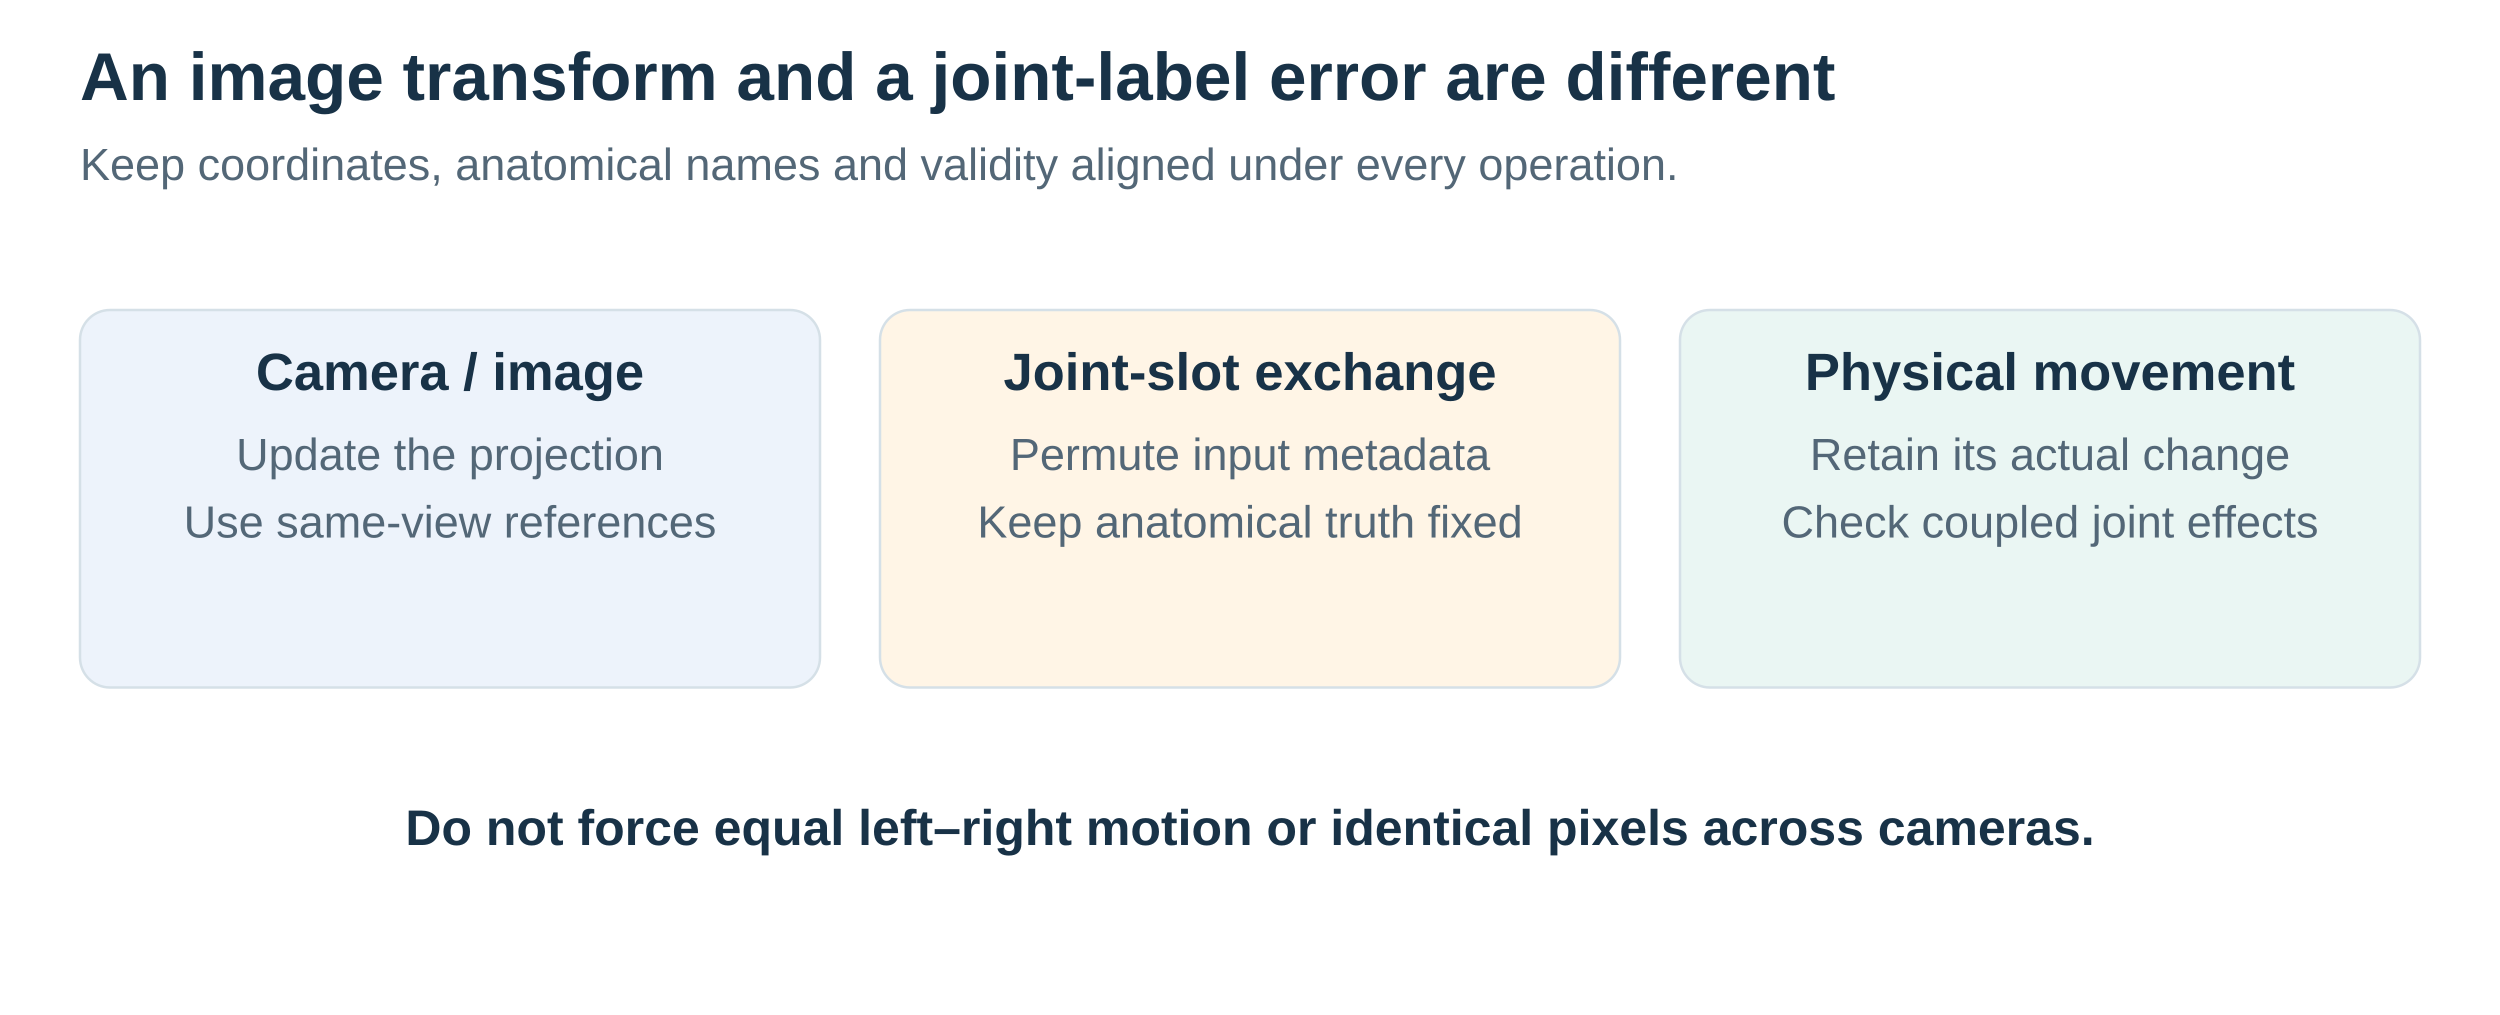
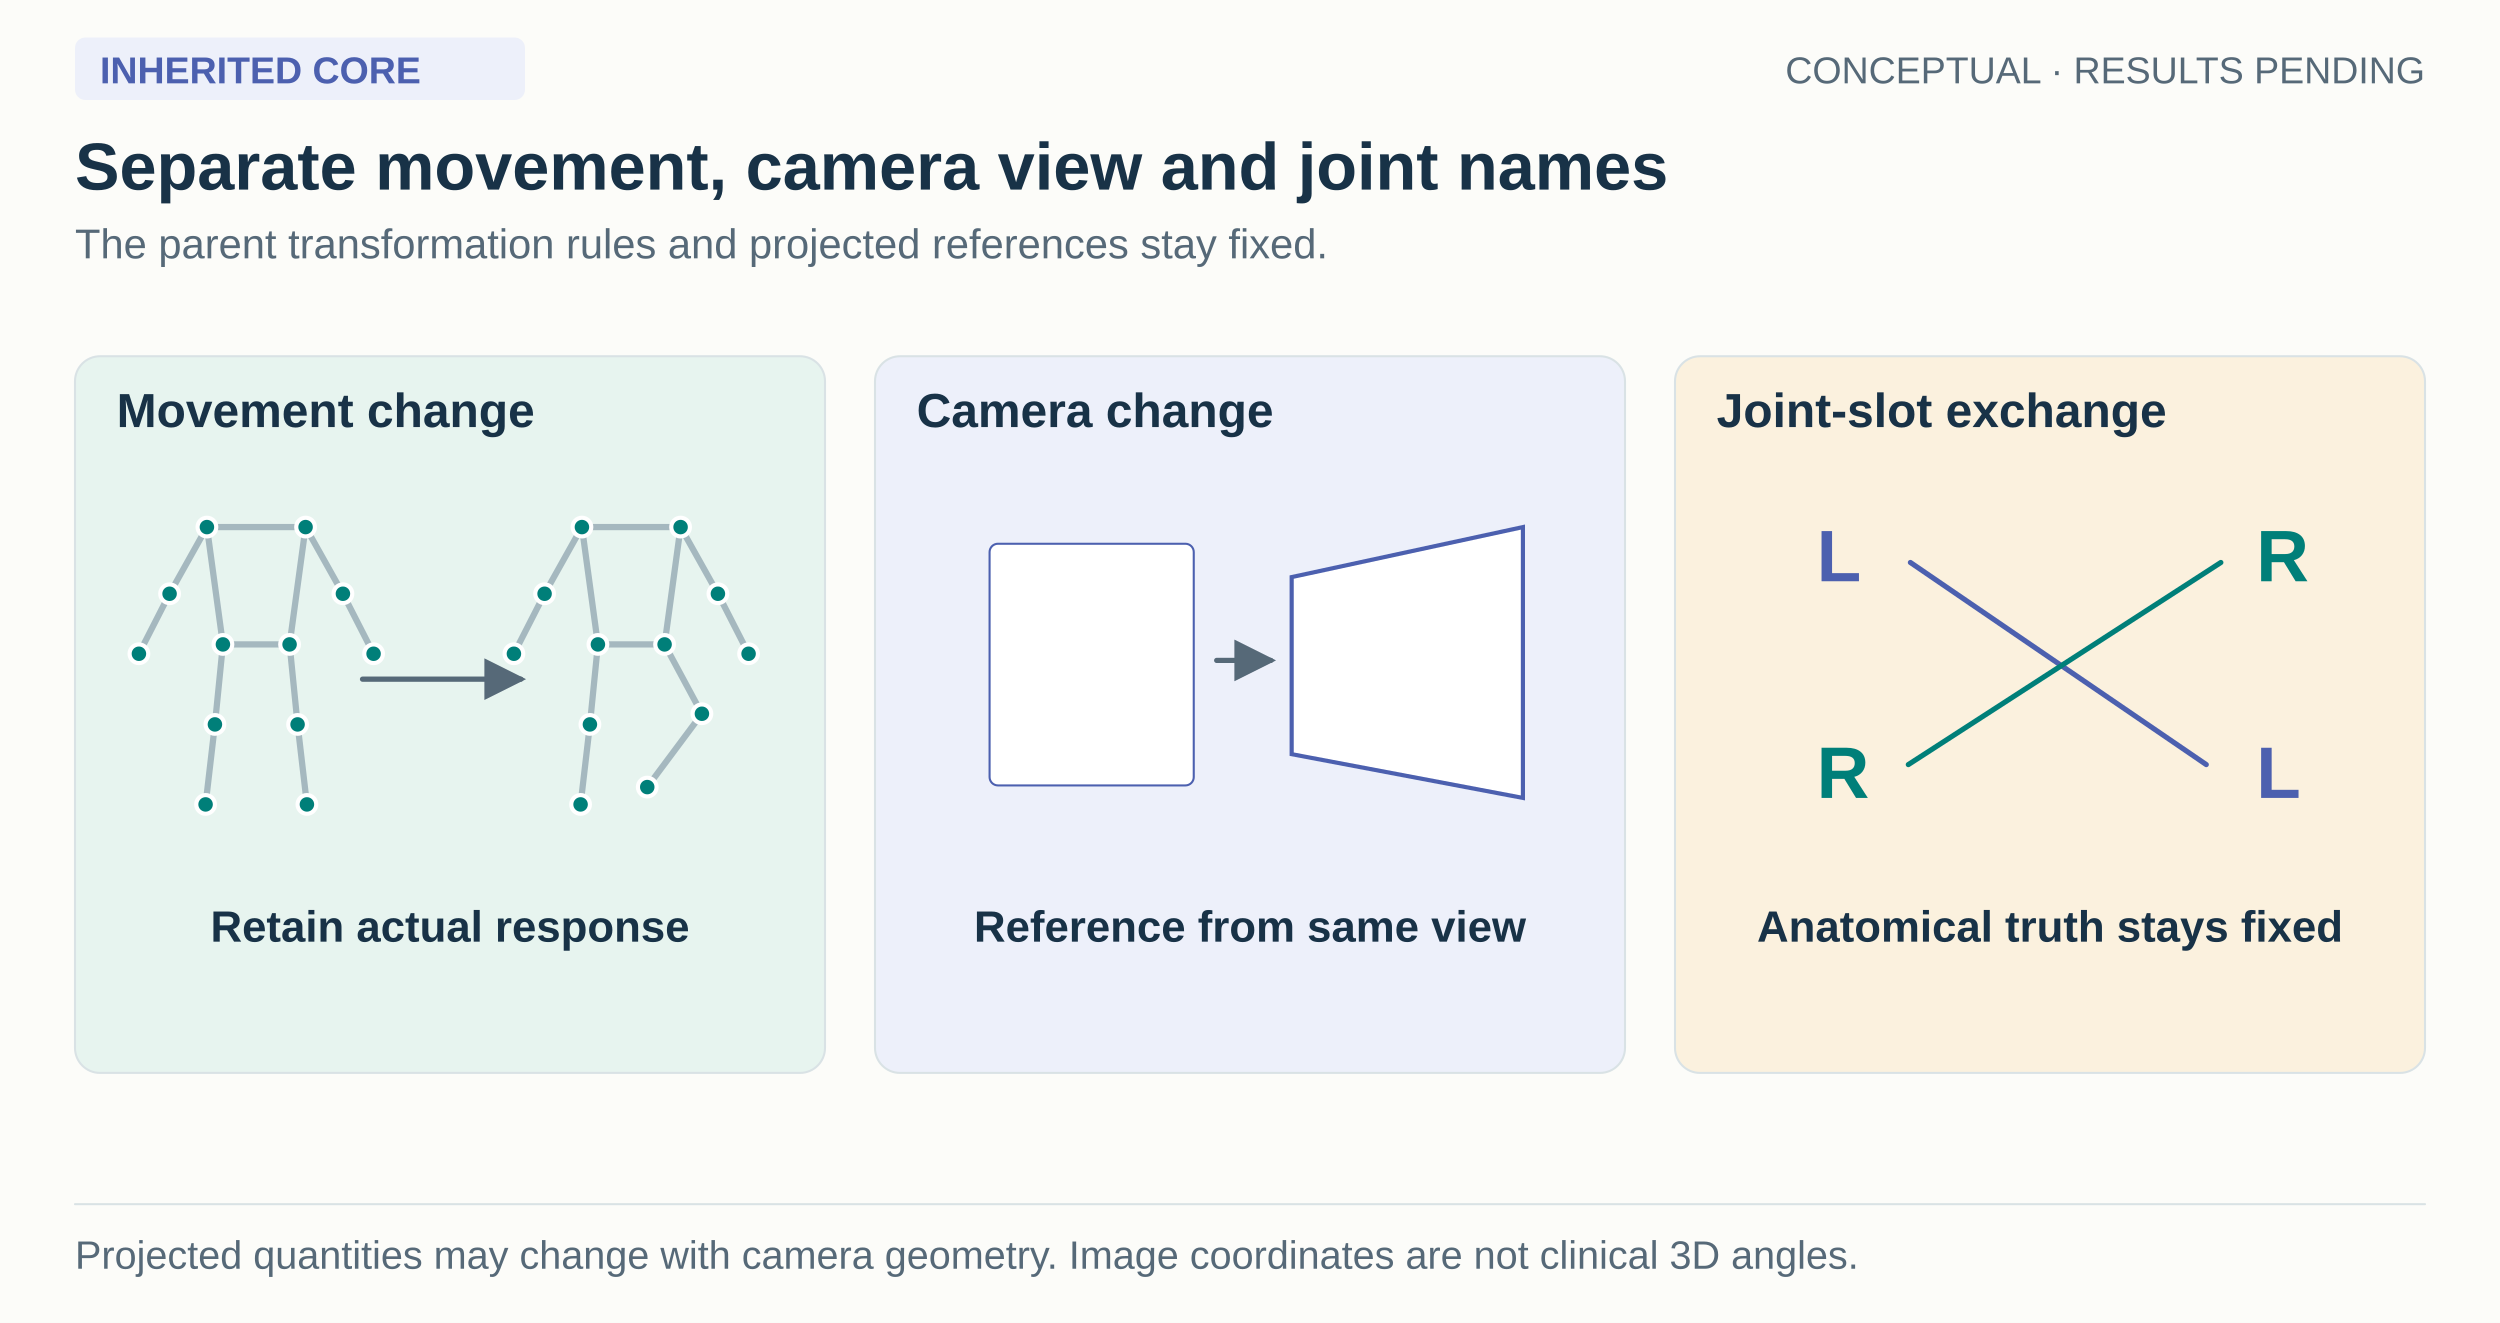
- <svg xmlns="http://www.w3.org/2000/svg" width="1000" height="406" viewBox="0 0 1000 406" role="img" aria-labelledby="title desc">
+ <svg xmlns="http://www.w3.org/2000/svg" width="1200" height="635" viewBox="0 0 1200 635" role="img" aria-labelledby="title desc">
  <defs>
-     <marker id="arrow" markerWidth="7" markerHeight="7" refX="6.5" refY="3.5" orient="auto">
-       <path d="M0 0L7 3.5L0 7" fill="#536777" />
+     <marker id="arrow" markerWidth="8" markerHeight="8" refX="7" refY="4" orient="auto">
+       <path d="M0 0L8 4L0 8" fill="#566978" />
    </marker>
  </defs>
-   <rect width="1000" height="406" fill="white" />
-   <text x="32" y="40" font-family="Arial, sans-serif" font-size="27" fill="#183247" text-anchor="start" font-weight="bold">An image transform and a joint-label error are different</text>
-   <text x="32" y="72" font-family="Arial, sans-serif" font-size="18" fill="#536777" text-anchor="start" font-weight="normal">Keep coordinates, anatomical names and validity aligned under every operation.</text>
-   <rect x="32" y="124" width="296" height="151" rx="12" fill="#edf3fb" stroke="#d5e0e7" />
-   <text x="180.0" y="156" font-family="Arial, sans-serif" font-size="21" fill="#183247" text-anchor="middle" font-weight="bold">Camera / image</text>
-   <text x="180.0" y="188" font-family="Arial, sans-serif" font-size="18" fill="#536777" text-anchor="middle" font-weight="normal">Update the projection</text>
-   <text x="180.0" y="215" font-family="Arial, sans-serif" font-size="18" fill="#536777" text-anchor="middle" font-weight="normal">Use same-view references</text>
-   <rect x="352" y="124" width="296" height="151" rx="12" fill="#fff5e6" stroke="#d5e0e7" />
-   <text x="500.0" y="156" font-family="Arial, sans-serif" font-size="21" fill="#183247" text-anchor="middle" font-weight="bold">Joint-slot exchange</text>
-   <text x="500.0" y="188" font-family="Arial, sans-serif" font-size="18" fill="#536777" text-anchor="middle" font-weight="normal">Permute input metadata</text>
-   <text x="500.0" y="215" font-family="Arial, sans-serif" font-size="18" fill="#536777" text-anchor="middle" font-weight="normal">Keep anatomical truth fixed</text>
-   <rect x="672" y="124" width="296" height="151" rx="12" fill="#eaf6f3" stroke="#d5e0e7" />
-   <text x="820.0" y="156" font-family="Arial, sans-serif" font-size="21" fill="#183247" text-anchor="middle" font-weight="bold">Physical movement</text>
-   <text x="820.0" y="188" font-family="Arial, sans-serif" font-size="18" fill="#536777" text-anchor="middle" font-weight="normal">Retain its actual change</text>
-   <text x="820.0" y="215" font-family="Arial, sans-serif" font-size="18" fill="#536777" text-anchor="middle" font-weight="normal">Check coupled joint effects</text>
-   <text x="500" y="338" font-family="Arial, sans-serif" font-size="20" fill="#183247" text-anchor="middle" font-weight="bold">Do not force equal left–right motion or identical pixels across cameras.</text>
+   <rect width="1200" height="635" fill="#fcfcf9" />
+   <rect x="36" y="18" width="216" height="30" rx="5" fill="#edf0fa" stroke="none" />
+   <text x="48" y="40" font-family="Arial, sans-serif" font-size="18" fill="#4c60af" text-anchor="start" font-weight="bold">INHERITED CORE</text>
+   <text x="1164" y="40" font-family="Arial, sans-serif" font-size="18" fill="#566978" text-anchor="end" font-weight="normal">CONCEPTUAL · RESULTS PENDING</text>
+   <text x="36" y="91" font-family="Arial, sans-serif" font-size="32" fill="#183247" text-anchor="start" font-weight="bold">Separate movement, camera view and joint names</text>
+   <text x="36" y="124" font-family="Arial, sans-serif" font-size="20" fill="#566978" text-anchor="start" font-weight="normal">The parent transformation rules and projected references stay fixed.</text>
+   <rect x="36" y="171" width="360" height="344" rx="12" fill="#e7f4ef" stroke="#d9e2e5" />
+   <text x="56" y="205" font-family="Arial, sans-serif" font-size="23" fill="#183247" text-anchor="start" font-weight="bold">Movement change</text>
+   <rect x="420" y="171" width="360" height="344" rx="12" fill="#edf0fa" stroke="#d9e2e5" />
+   <text x="440" y="205" font-family="Arial, sans-serif" font-size="23" fill="#183247" text-anchor="start" font-weight="bold">Camera change</text>
+   <rect x="804" y="171" width="360" height="344" rx="12" fill="#fbf1de" stroke="#d9e2e5" />
+   <text x="824" y="205" font-family="Arial, sans-serif" font-size="23" fill="#183247" text-anchor="start" font-weight="bold">Joint-slot exchange</text>
+   <polyline points="99.32,253.00 146.68,253.00" fill="none" stroke="#a5b8bf" stroke-width="3" stroke-linejoin="round" stroke-linecap="round" />
+   <polyline points="99.32,253.00 81.40,285.00" fill="none" stroke="#a5b8bf" stroke-width="3" stroke-linejoin="round" stroke-linecap="round" />
+   <polyline points="81.40,285.00 66.68,313.80" fill="none" stroke="#a5b8bf" stroke-width="3" stroke-linejoin="round" stroke-linecap="round" />
+   <polyline points="146.68,253.00 164.60,285.00" fill="none" stroke="#a5b8bf" stroke-width="3" stroke-linejoin="round" stroke-linecap="round" />
+   <polyline points="164.60,285.00 179.32,313.80" fill="none" stroke="#a5b8bf" stroke-width="3" stroke-linejoin="round" stroke-linecap="round" />
+   <polyline points="99.32,253.00 107.00,309.32" fill="none" stroke="#a5b8bf" stroke-width="3" stroke-linejoin="round" stroke-linecap="round" />
+   <polyline points="146.68,253.00 139.00,309.32" fill="none" stroke="#a5b8bf" stroke-width="3" stroke-linejoin="round" stroke-linecap="round" />
+   <polyline points="107.00,309.32 139.00,309.32" fill="none" stroke="#a5b8bf" stroke-width="3" stroke-linejoin="round" stroke-linecap="round" />
+   <polyline points="107.00,309.32 103.16,347.72" fill="none" stroke="#a5b8bf" stroke-width="3" stroke-linejoin="round" stroke-linecap="round" />
+   <polyline points="103.16,347.72 98.68,386.12" fill="none" stroke="#a5b8bf" stroke-width="3" stroke-linejoin="round" stroke-linecap="round" />
+   <polyline points="139.00,309.32 142.84,347.72" fill="none" stroke="#a5b8bf" stroke-width="3" stroke-linejoin="round" stroke-linecap="round" />
+   <polyline points="142.84,347.72 147.32,386.12" fill="none" stroke="#a5b8bf" stroke-width="3" stroke-linejoin="round" stroke-linecap="round" />
+   <circle cx="99.32" cy="253.0" r="4.48" fill="#007f79" stroke="white" stroke-width="2" />
+   <circle cx="146.68" cy="253.0" r="4.48" fill="#007f79" stroke="white" stroke-width="2" />
+   <circle cx="81.4" cy="285.0" r="4.48" fill="#007f79" stroke="white" stroke-width="2" />
+   <circle cx="164.6" cy="285.0" r="4.48" fill="#007f79" stroke="white" stroke-width="2" />
+   <circle cx="66.68" cy="313.8" r="4.48" fill="#007f79" stroke="white" stroke-width="2" />
+   <circle cx="179.32" cy="313.8" r="4.48" fill="#007f79" stroke="white" stroke-width="2" />
+   <circle cx="107.0" cy="309.32" r="4.48" fill="#007f79" stroke="white" stroke-width="2" />
+   <circle cx="139.0" cy="309.32" r="4.48" fill="#007f79" stroke="white" stroke-width="2" />
+   <circle cx="103.16" cy="347.72" r="4.48" fill="#007f79" stroke="white" stroke-width="2" />
+   <circle cx="142.84" cy="347.72" r="4.48" fill="#007f79" stroke="white" stroke-width="2" />
+   <circle cx="98.68" cy="386.12" r="4.48" fill="#007f79" stroke="white" stroke-width="2" />
+   <circle cx="147.32" cy="386.12" r="4.48" fill="#007f79" stroke="white" stroke-width="2" />
+   <polyline points="279.32,253.00 326.68,253.00" fill="none" stroke="#a5b8bf" stroke-width="3" stroke-linejoin="round" stroke-linecap="round" />
+   <polyline points="279.32,253.00 261.40,285.00" fill="none" stroke="#a5b8bf" stroke-width="3" stroke-linejoin="round" stroke-linecap="round" />
+   <polyline points="261.40,285.00 246.68,313.80" fill="none" stroke="#a5b8bf" stroke-width="3" stroke-linejoin="round" stroke-linecap="round" />
+   <polyline points="326.68,253.00 344.60,285.00" fill="none" stroke="#a5b8bf" stroke-width="3" stroke-linejoin="round" stroke-linecap="round" />
+   <polyline points="344.60,285.00 359.32,313.80" fill="none" stroke="#a5b8bf" stroke-width="3" stroke-linejoin="round" stroke-linecap="round" />
+   <polyline points="279.32,253.00 287.00,309.32" fill="none" stroke="#a5b8bf" stroke-width="3" stroke-linejoin="round" stroke-linecap="round" />
+   <polyline points="326.68,253.00 319.00,309.32" fill="none" stroke="#a5b8bf" stroke-width="3" stroke-linejoin="round" stroke-linecap="round" />
+   <polyline points="287.00,309.32 319.00,309.32" fill="none" stroke="#a5b8bf" stroke-width="3" stroke-linejoin="round" stroke-linecap="round" />
+   <polyline points="287.00,309.32 283.16,347.72" fill="none" stroke="#a5b8bf" stroke-width="3" stroke-linejoin="round" stroke-linecap="round" />
+   <polyline points="283.16,347.72 278.68,386.12" fill="none" stroke="#a5b8bf" stroke-width="3" stroke-linejoin="round" stroke-linecap="round" />
+   <polyline points="319.00,309.32 336.92,342.60" fill="none" stroke="#a5b8bf" stroke-width="3" stroke-linejoin="round" stroke-linecap="round" />
+   <polyline points="336.92,342.60 310.68,377.80" fill="none" stroke="#a5b8bf" stroke-width="3" stroke-linejoin="round" stroke-linecap="round" />
+   <circle cx="279.32" cy="253.0" r="4.48" fill="#007f79" stroke="white" stroke-width="2" />
+   <circle cx="326.68" cy="253.0" r="4.48" fill="#007f79" stroke="white" stroke-width="2" />
+   <circle cx="261.4" cy="285.0" r="4.48" fill="#007f79" stroke="white" stroke-width="2" />
+   <circle cx="344.6" cy="285.0" r="4.48" fill="#007f79" stroke="white" stroke-width="2" />
+   <circle cx="246.68" cy="313.8" r="4.48" fill="#007f79" stroke="white" stroke-width="2" />
+   <circle cx="359.32" cy="313.8" r="4.48" fill="#007f79" stroke="white" stroke-width="2" />
+   <circle cx="287.0" cy="309.32" r="4.48" fill="#007f79" stroke="white" stroke-width="2" />
+   <circle cx="319.0" cy="309.32" r="4.48" fill="#007f79" stroke="white" stroke-width="2" />
+   <circle cx="283.16" cy="347.72" r="4.48" fill="#007f79" stroke="white" stroke-width="2" />
+   <circle cx="336.92" cy="342.6" r="4.48" fill="#007f79" stroke="white" stroke-width="2" />
+   <circle cx="278.68" cy="386.12" r="4.48" fill="#007f79" stroke="white" stroke-width="2" />
+   <circle cx="310.68" cy="377.8" r="4.48" fill="#007f79" stroke="white" stroke-width="2" />
+   <polyline points="174.00,326.00 250.00,326.00" fill="none" stroke="#566978" stroke-width="2.5" stroke-linejoin="round" stroke-linecap="round" marker-end="url(#arrow)" />
+   <text x="216" y="452" font-family="Arial, sans-serif" font-size="21" fill="#183247" text-anchor="middle" font-weight="bold">Retain actual response</text>
+   <rect x="475" y="261" width="98" height="116" rx="4" fill="white" stroke="#4c60af" />
+   <path d="M620 277L731 253L731 383L620 362Z" fill="white" stroke="#4c60af" stroke-width="2" />
+   <polyline points="584.00,317.00 610.00,317.00" fill="none" stroke="#566978" stroke-width="2.5" stroke-linejoin="round" stroke-linecap="round" marker-end="url(#arrow)" />
+   <text x="600" y="452" font-family="Arial, sans-serif" font-size="21" fill="#183247" text-anchor="middle" font-weight="bold">Reference from same view</text>
+   <text x="872" y="279" font-family="Arial, sans-serif" font-size="35" fill="#4c60af" text-anchor="start" font-weight="bold">L</text>
+   <text x="1083" y="279" font-family="Arial, sans-serif" font-size="35" fill="#007f79" text-anchor="start" font-weight="bold">R</text>
+   <text x="872" y="383" font-family="Arial, sans-serif" font-size="35" fill="#007f79" text-anchor="start" font-weight="bold">R</text>
+   <text x="1083" y="383" font-family="Arial, sans-serif" font-size="35" fill="#4c60af" text-anchor="start" font-weight="bold">L</text>
+   <polyline points="917.00,270.00 1059.00,367.00" fill="none" stroke="#4c60af" stroke-width="2.5" stroke-linejoin="round" stroke-linecap="round" />
+   <polyline points="1066.00,270.00 916.00,367.00" fill="none" stroke="#007f79" stroke-width="2.5" stroke-linejoin="round" stroke-linecap="round" />
+   <text x="984" y="452" font-family="Arial, sans-serif" font-size="21" fill="#183247" text-anchor="middle" font-weight="bold">Anatomical truth stays fixed</text>
+   <polyline points="36.00,578.00 1164.00,578.00" fill="none" stroke="#d9e2e5" stroke-width="1" stroke-linejoin="round" stroke-linecap="round" />
+   <text x="36" y="609" font-family="Arial, sans-serif" font-size="19" fill="#566978" text-anchor="start" font-weight="normal">Projected quantities may change with camera geometry. Image coordinates are not clinical 3D angles.</text>
</svg>
